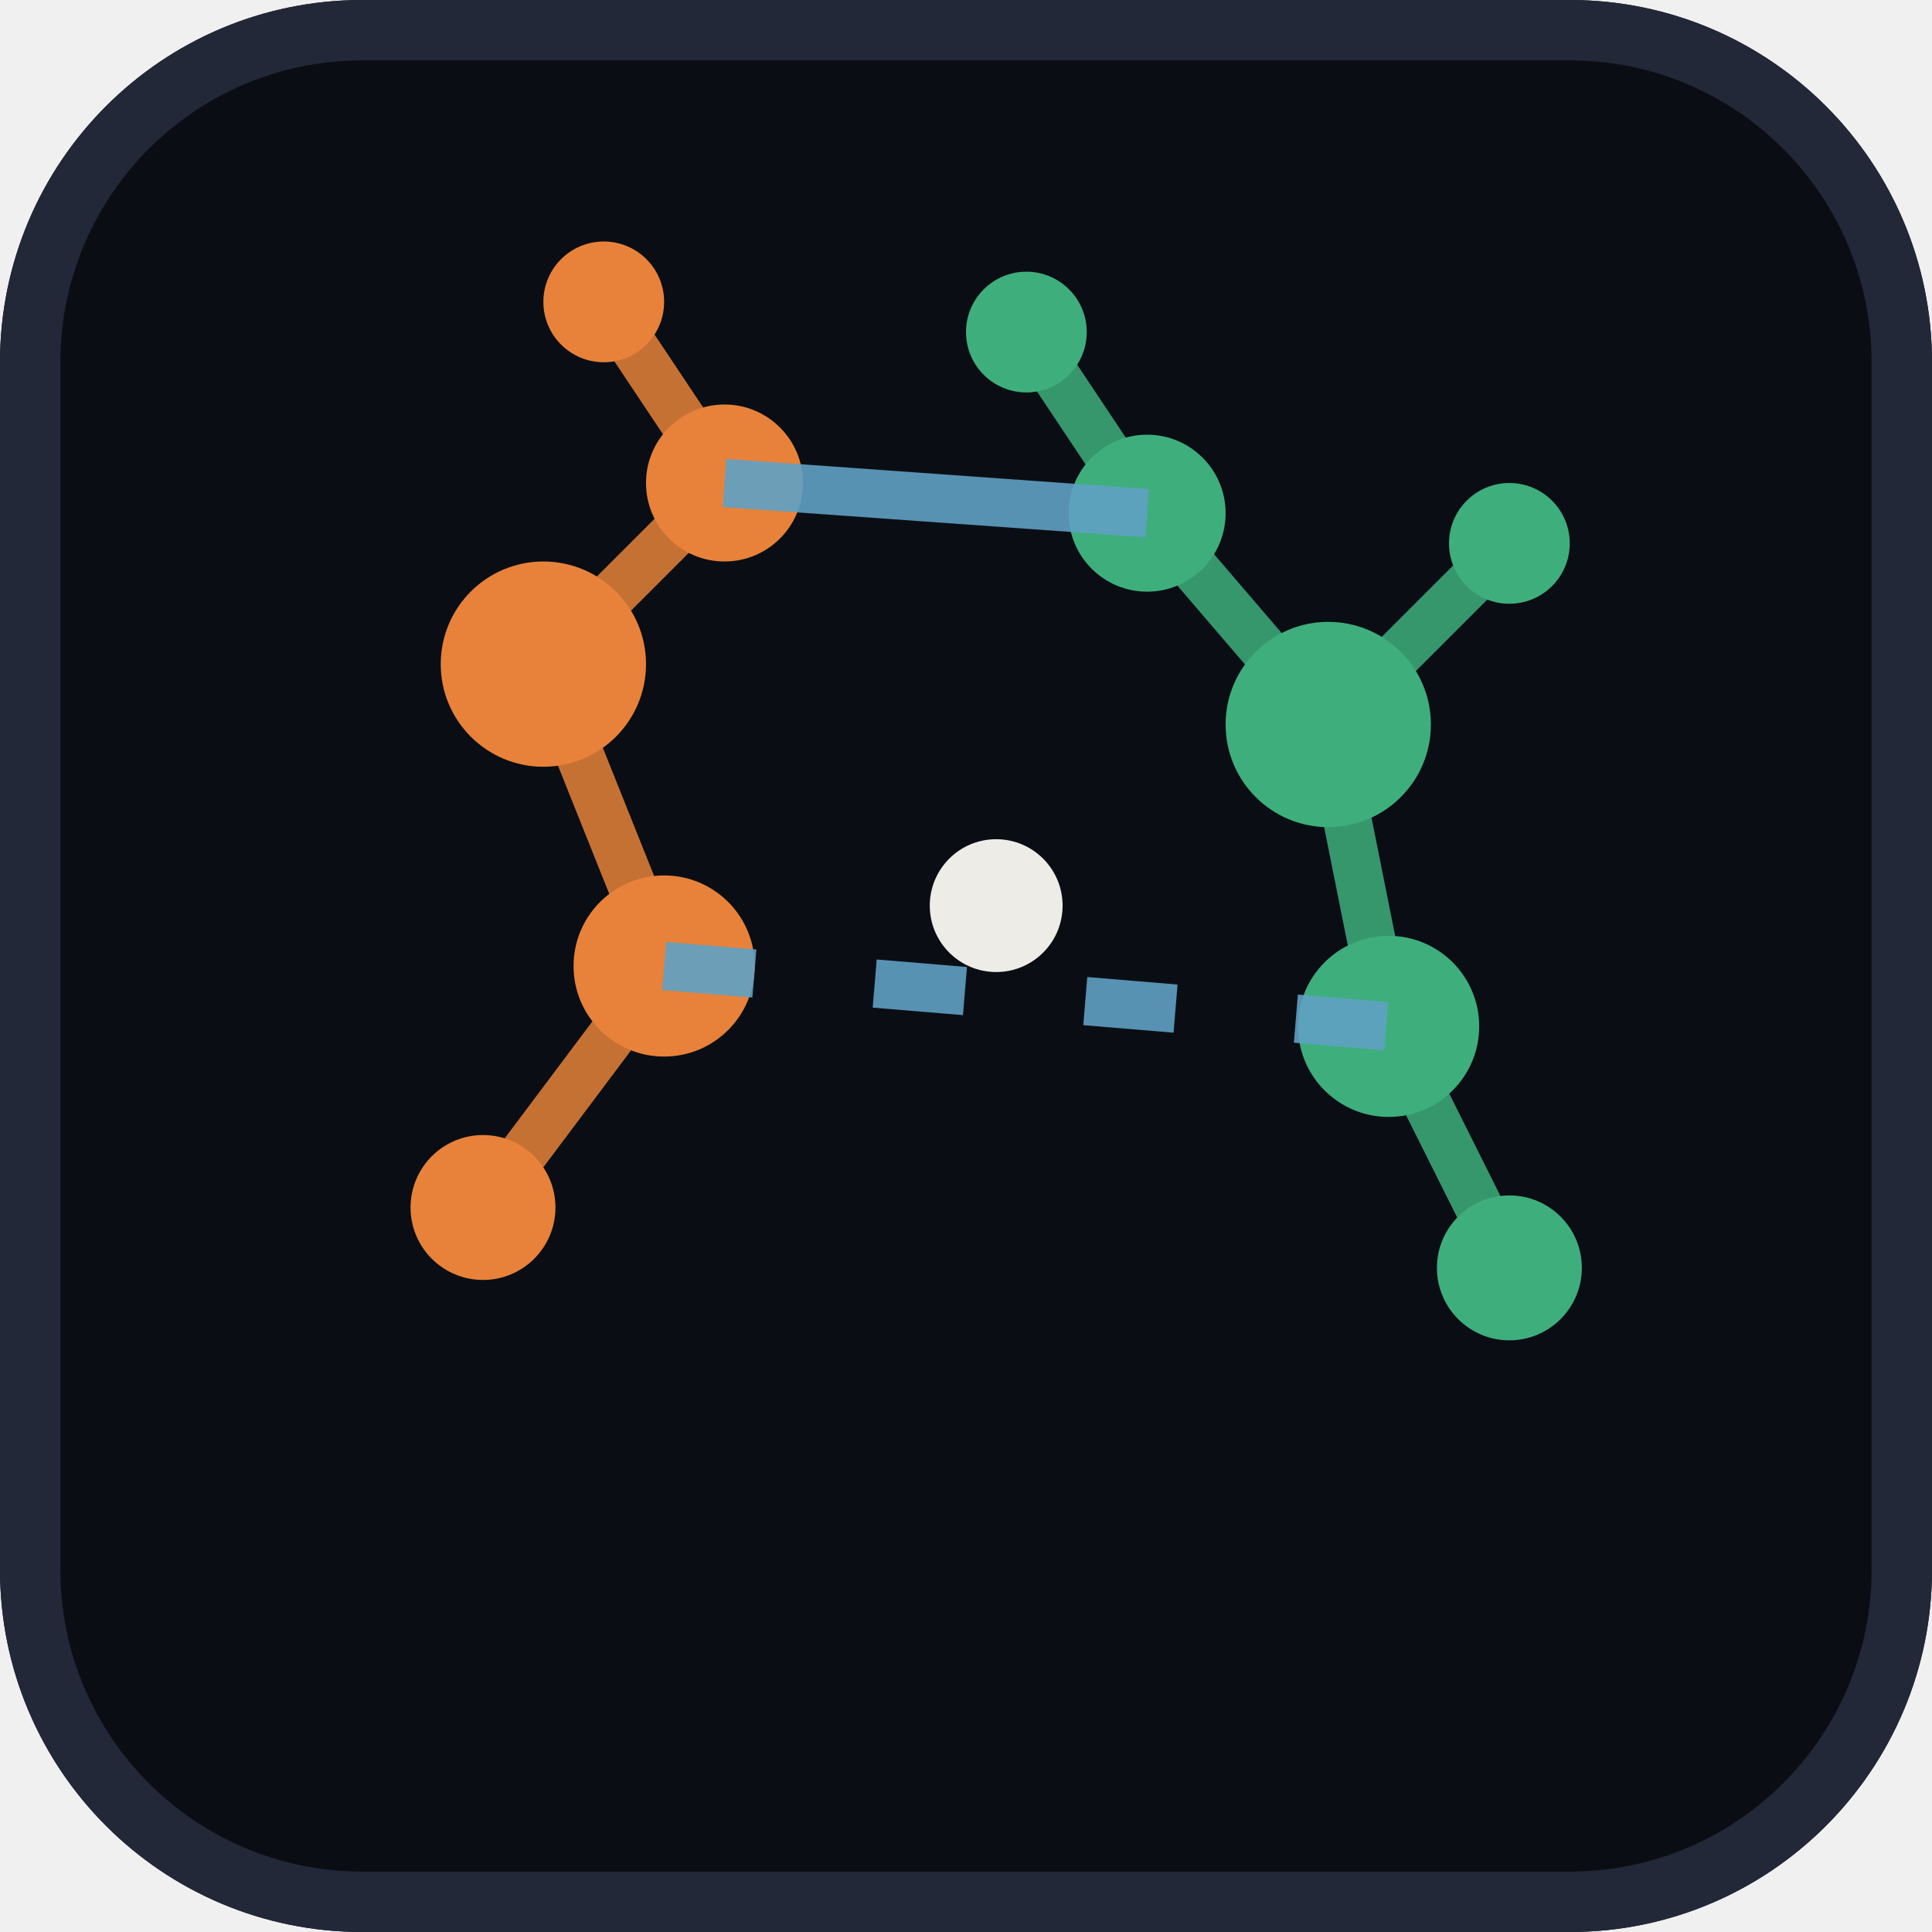
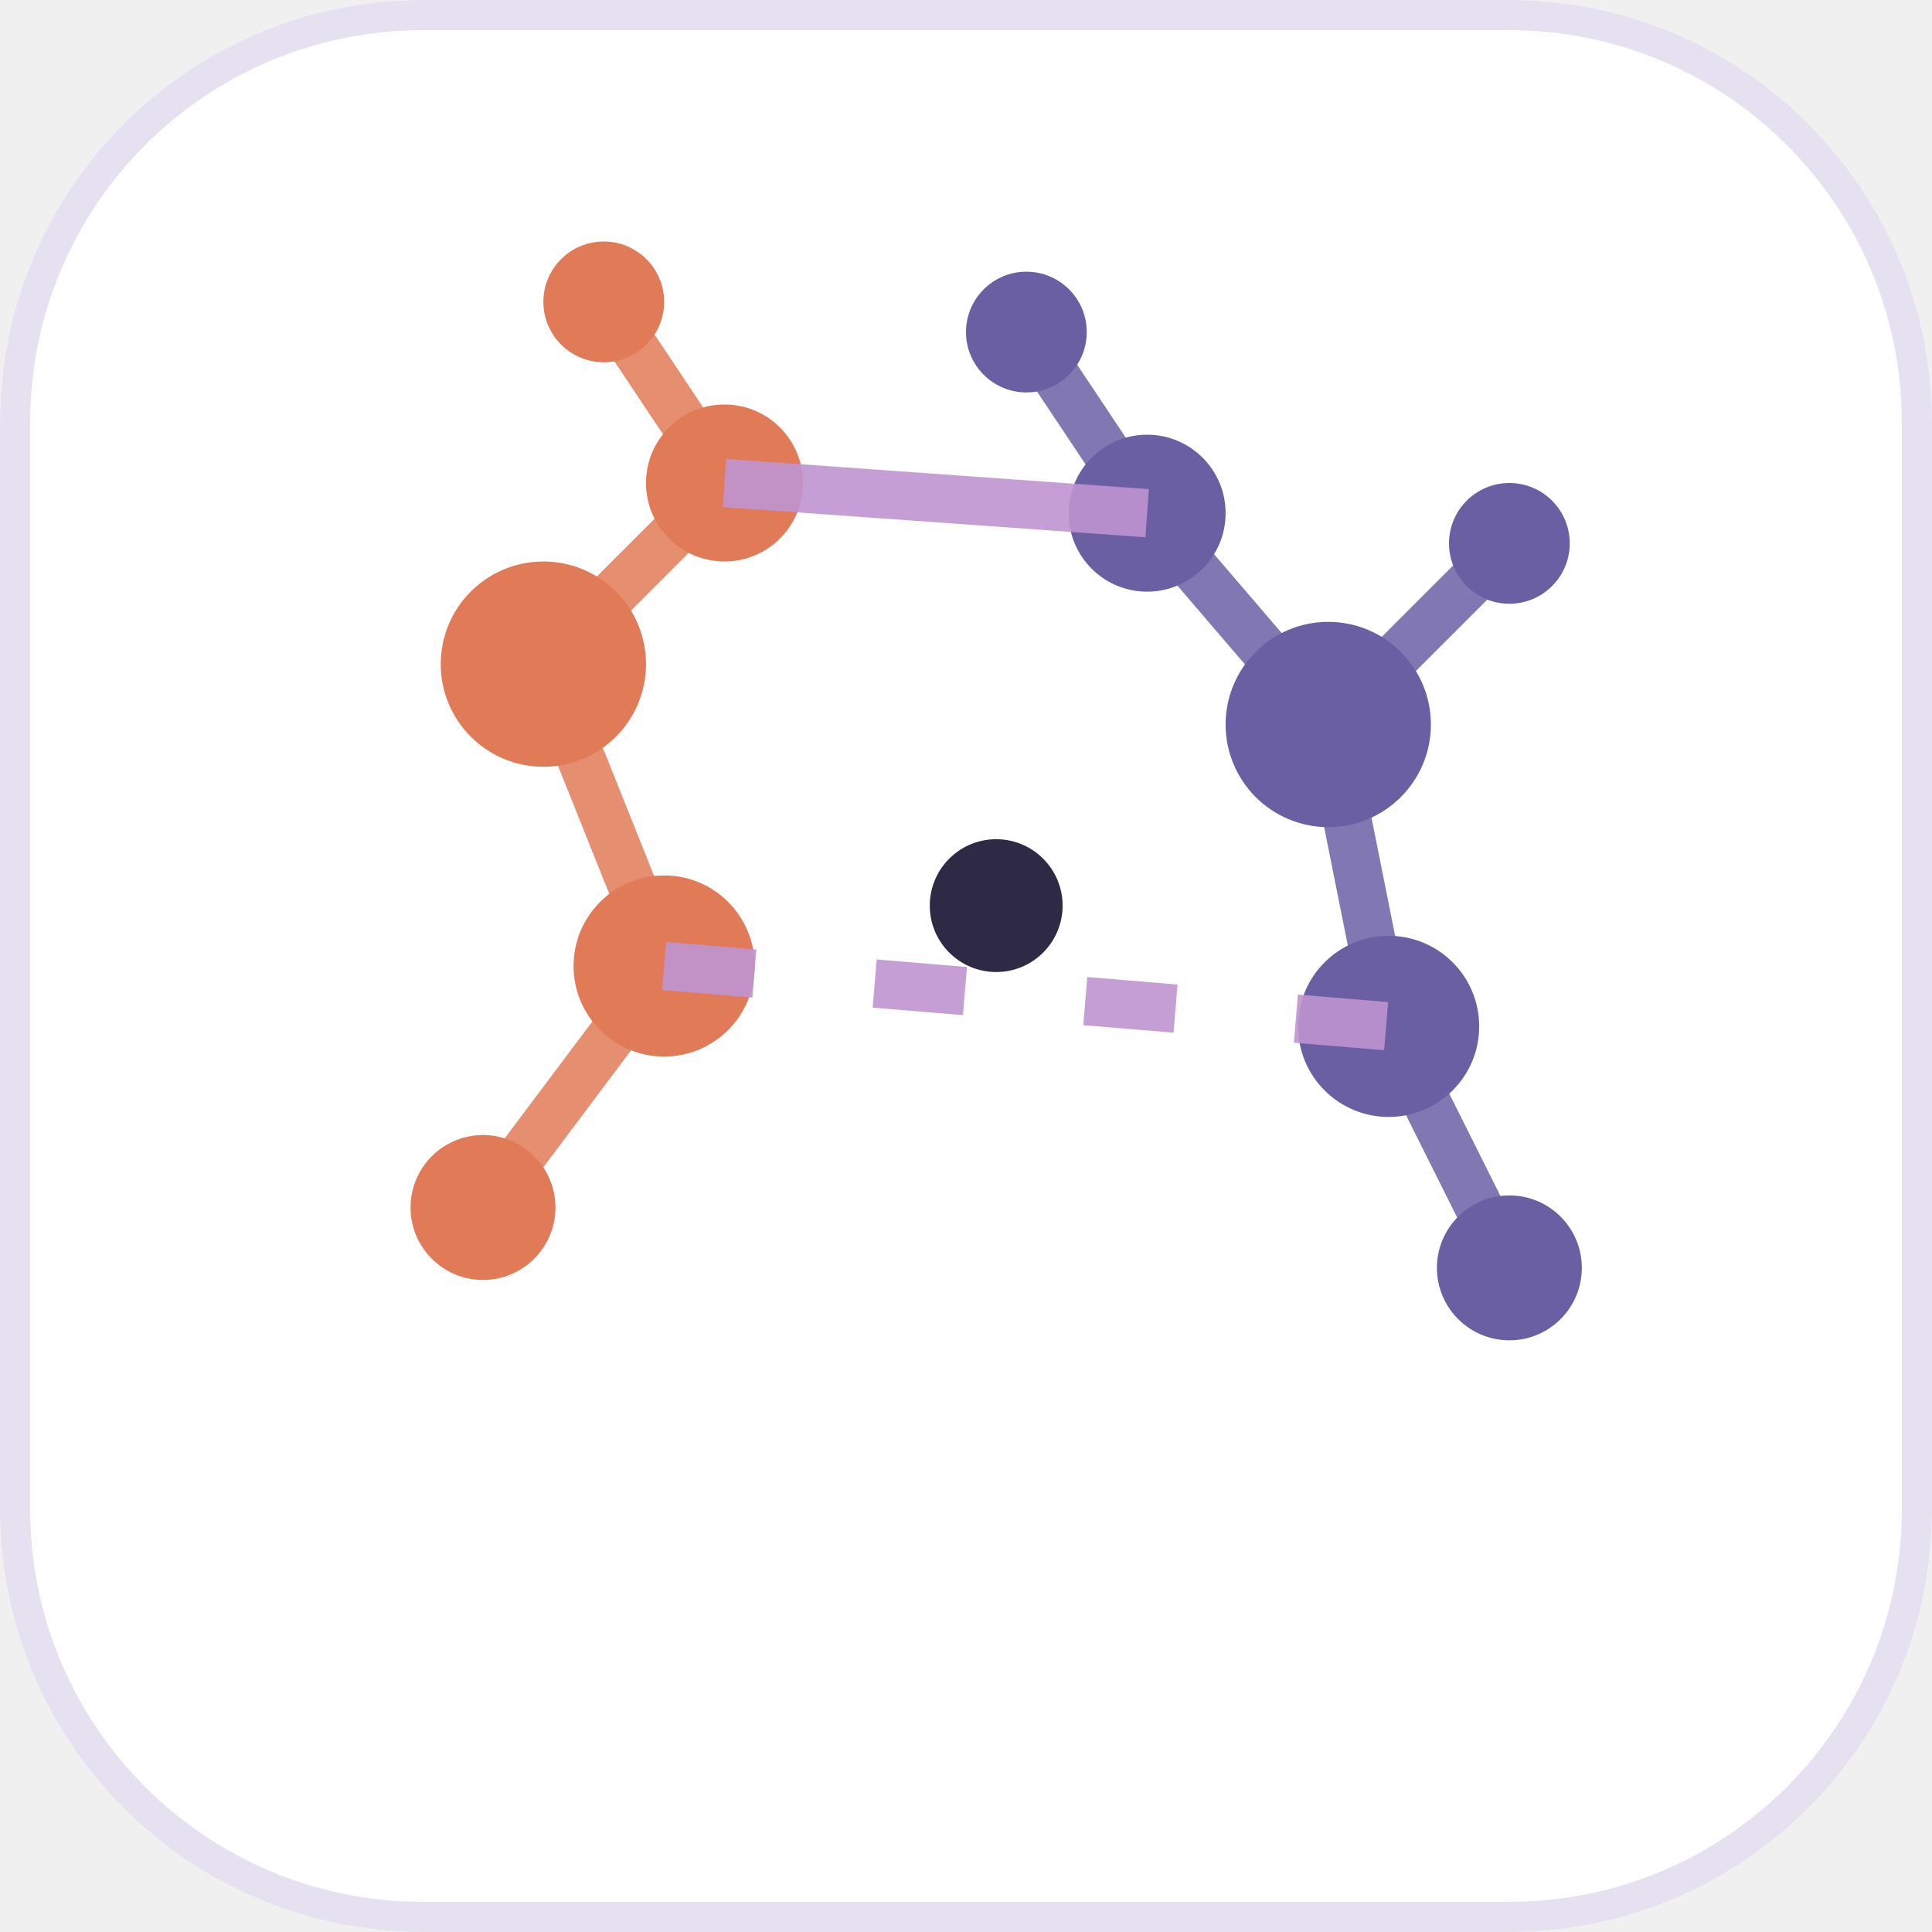
<svg xmlns="http://www.w3.org/2000/svg" viewBox="0 0 64 64" width="64" height="64">
-   <rect width="64" height="64" rx="12" fill="#0A0E14" />
-   <rect x="1" y="1" width="62" height="62" rx="11" fill="none" stroke="#232838" stroke-width="2" />
-   <g stroke="#E8823A" stroke-width="1.6" opacity="0.85">
+   <rect width="64" height="64" rx="14" fill="#FFFFFF" />
+   <rect x="0.5" y="0.5" width="63" height="63" rx="13.5" fill="none" stroke="#E5E1F0" />
+   <g stroke="#E07A57" stroke-width="1.6" opacity="0.85">
    <line x1="18" y1="22" x2="24" y2="16" />
    <line x1="18" y1="22" x2="22" y2="32" />
    <line x1="22" y1="32" x2="16" y2="40" />
    <line x1="24" y1="16" x2="20" y2="10" />
  </g>
-   <g fill="#E8823A">
+   <g fill="#E07A57">
    <circle cx="18" cy="22" r="3.4" />
    <circle cx="24" cy="16" r="2.6" />
    <circle cx="20" cy="10" r="2" />
    <circle cx="22" cy="32" r="3" />
    <circle cx="16" cy="40" r="2.4" />
  </g>
-   <g stroke="#3EAF7C" stroke-width="1.6" opacity="0.85">
+   <g stroke="#6B5FA4" stroke-width="1.6" opacity="0.85">
    <line x1="44" y1="24" x2="38" y2="17" />
    <line x1="44" y1="24" x2="46" y2="34" />
    <line x1="46" y1="34" x2="50" y2="42" />
    <line x1="38" y1="17" x2="34" y2="11" />
    <line x1="44" y1="24" x2="50" y2="18" />
  </g>
-   <g fill="#3EAF7C">
+   <g fill="#6B5FA4">
    <circle cx="44" cy="24" r="3.4" />
    <circle cx="38" cy="17" r="2.6" />
    <circle cx="34" cy="11" r="2" />
    <circle cx="46" cy="34" r="3" />
    <circle cx="50" cy="42" r="2.4" />
    <circle cx="50" cy="18" r="2" />
  </g>
-   <g stroke="#5FA1C4" stroke-width="1.6" opacity="0.9">
+   <g stroke="#BF93D0" stroke-width="1.6" opacity="0.9">
    <line x1="22" y1="32" x2="46" y2="34" stroke-dasharray="3 4" />
    <line x1="24" y1="16" x2="38" y2="17" />
  </g>
-   <circle cx="33" cy="30" r="2.2" fill="#EDECE6" />
+   <circle cx="33" cy="30" r="2.2" fill="#2E2A45" />
</svg>
